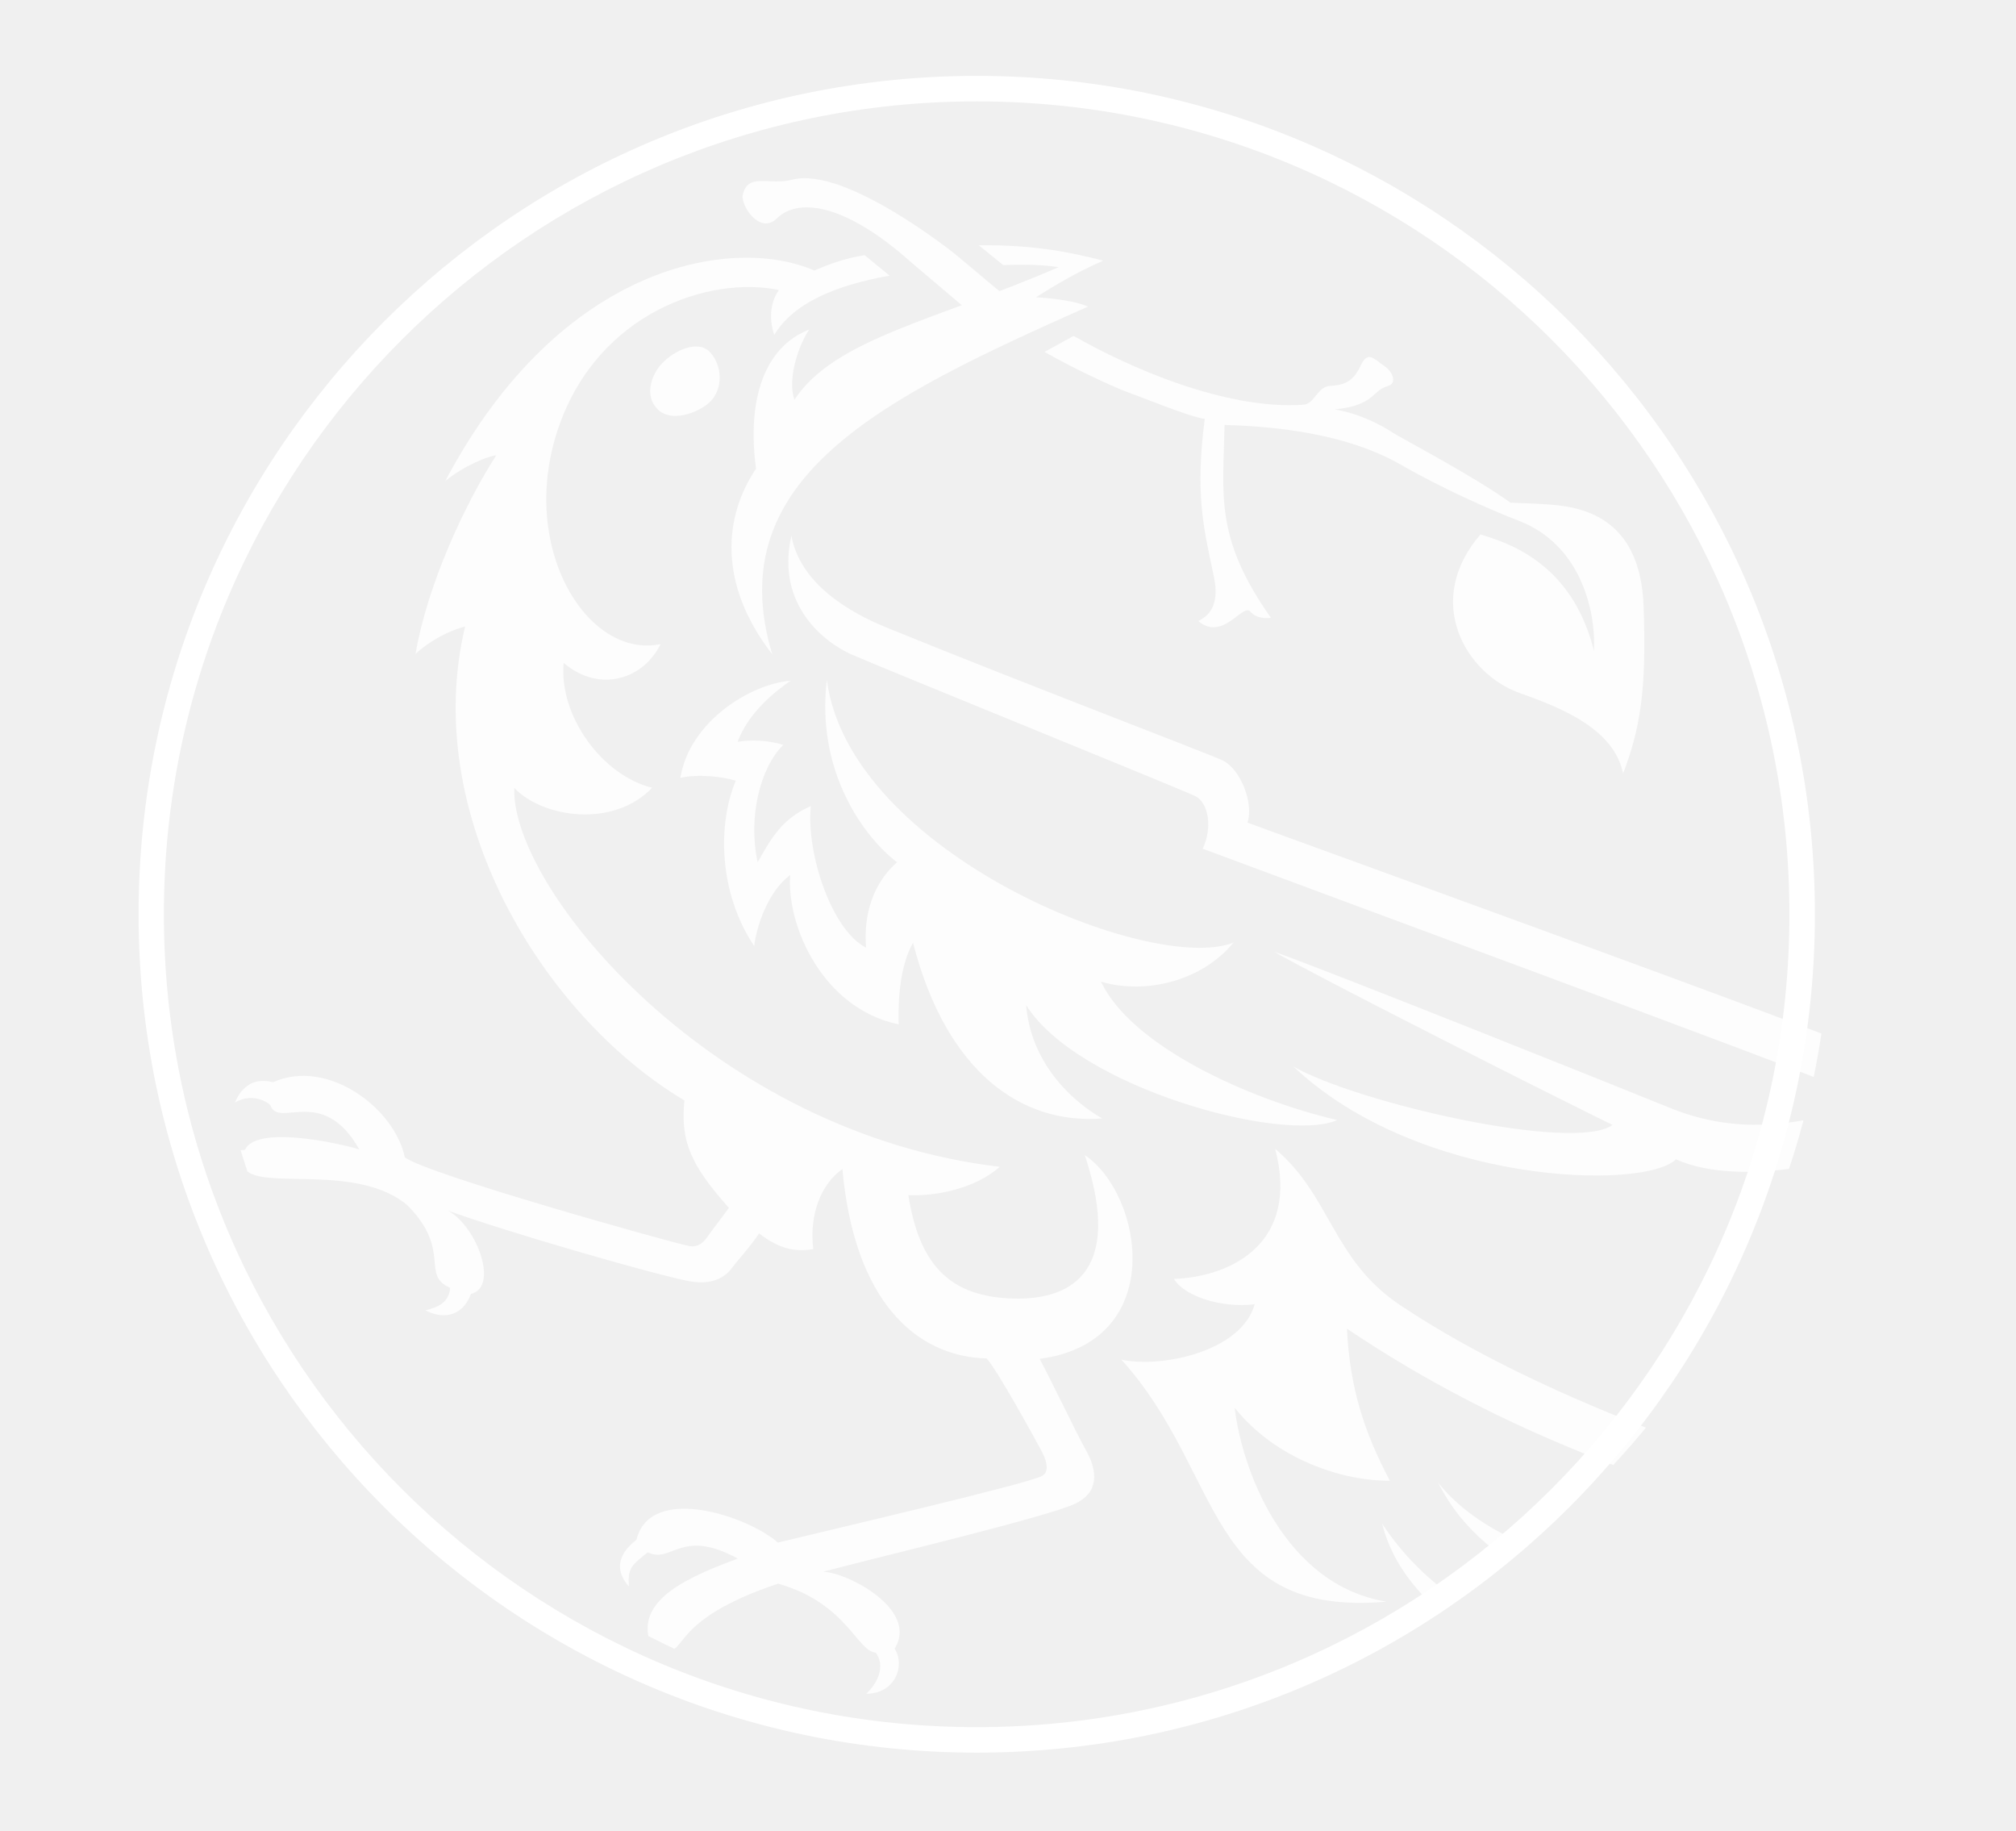
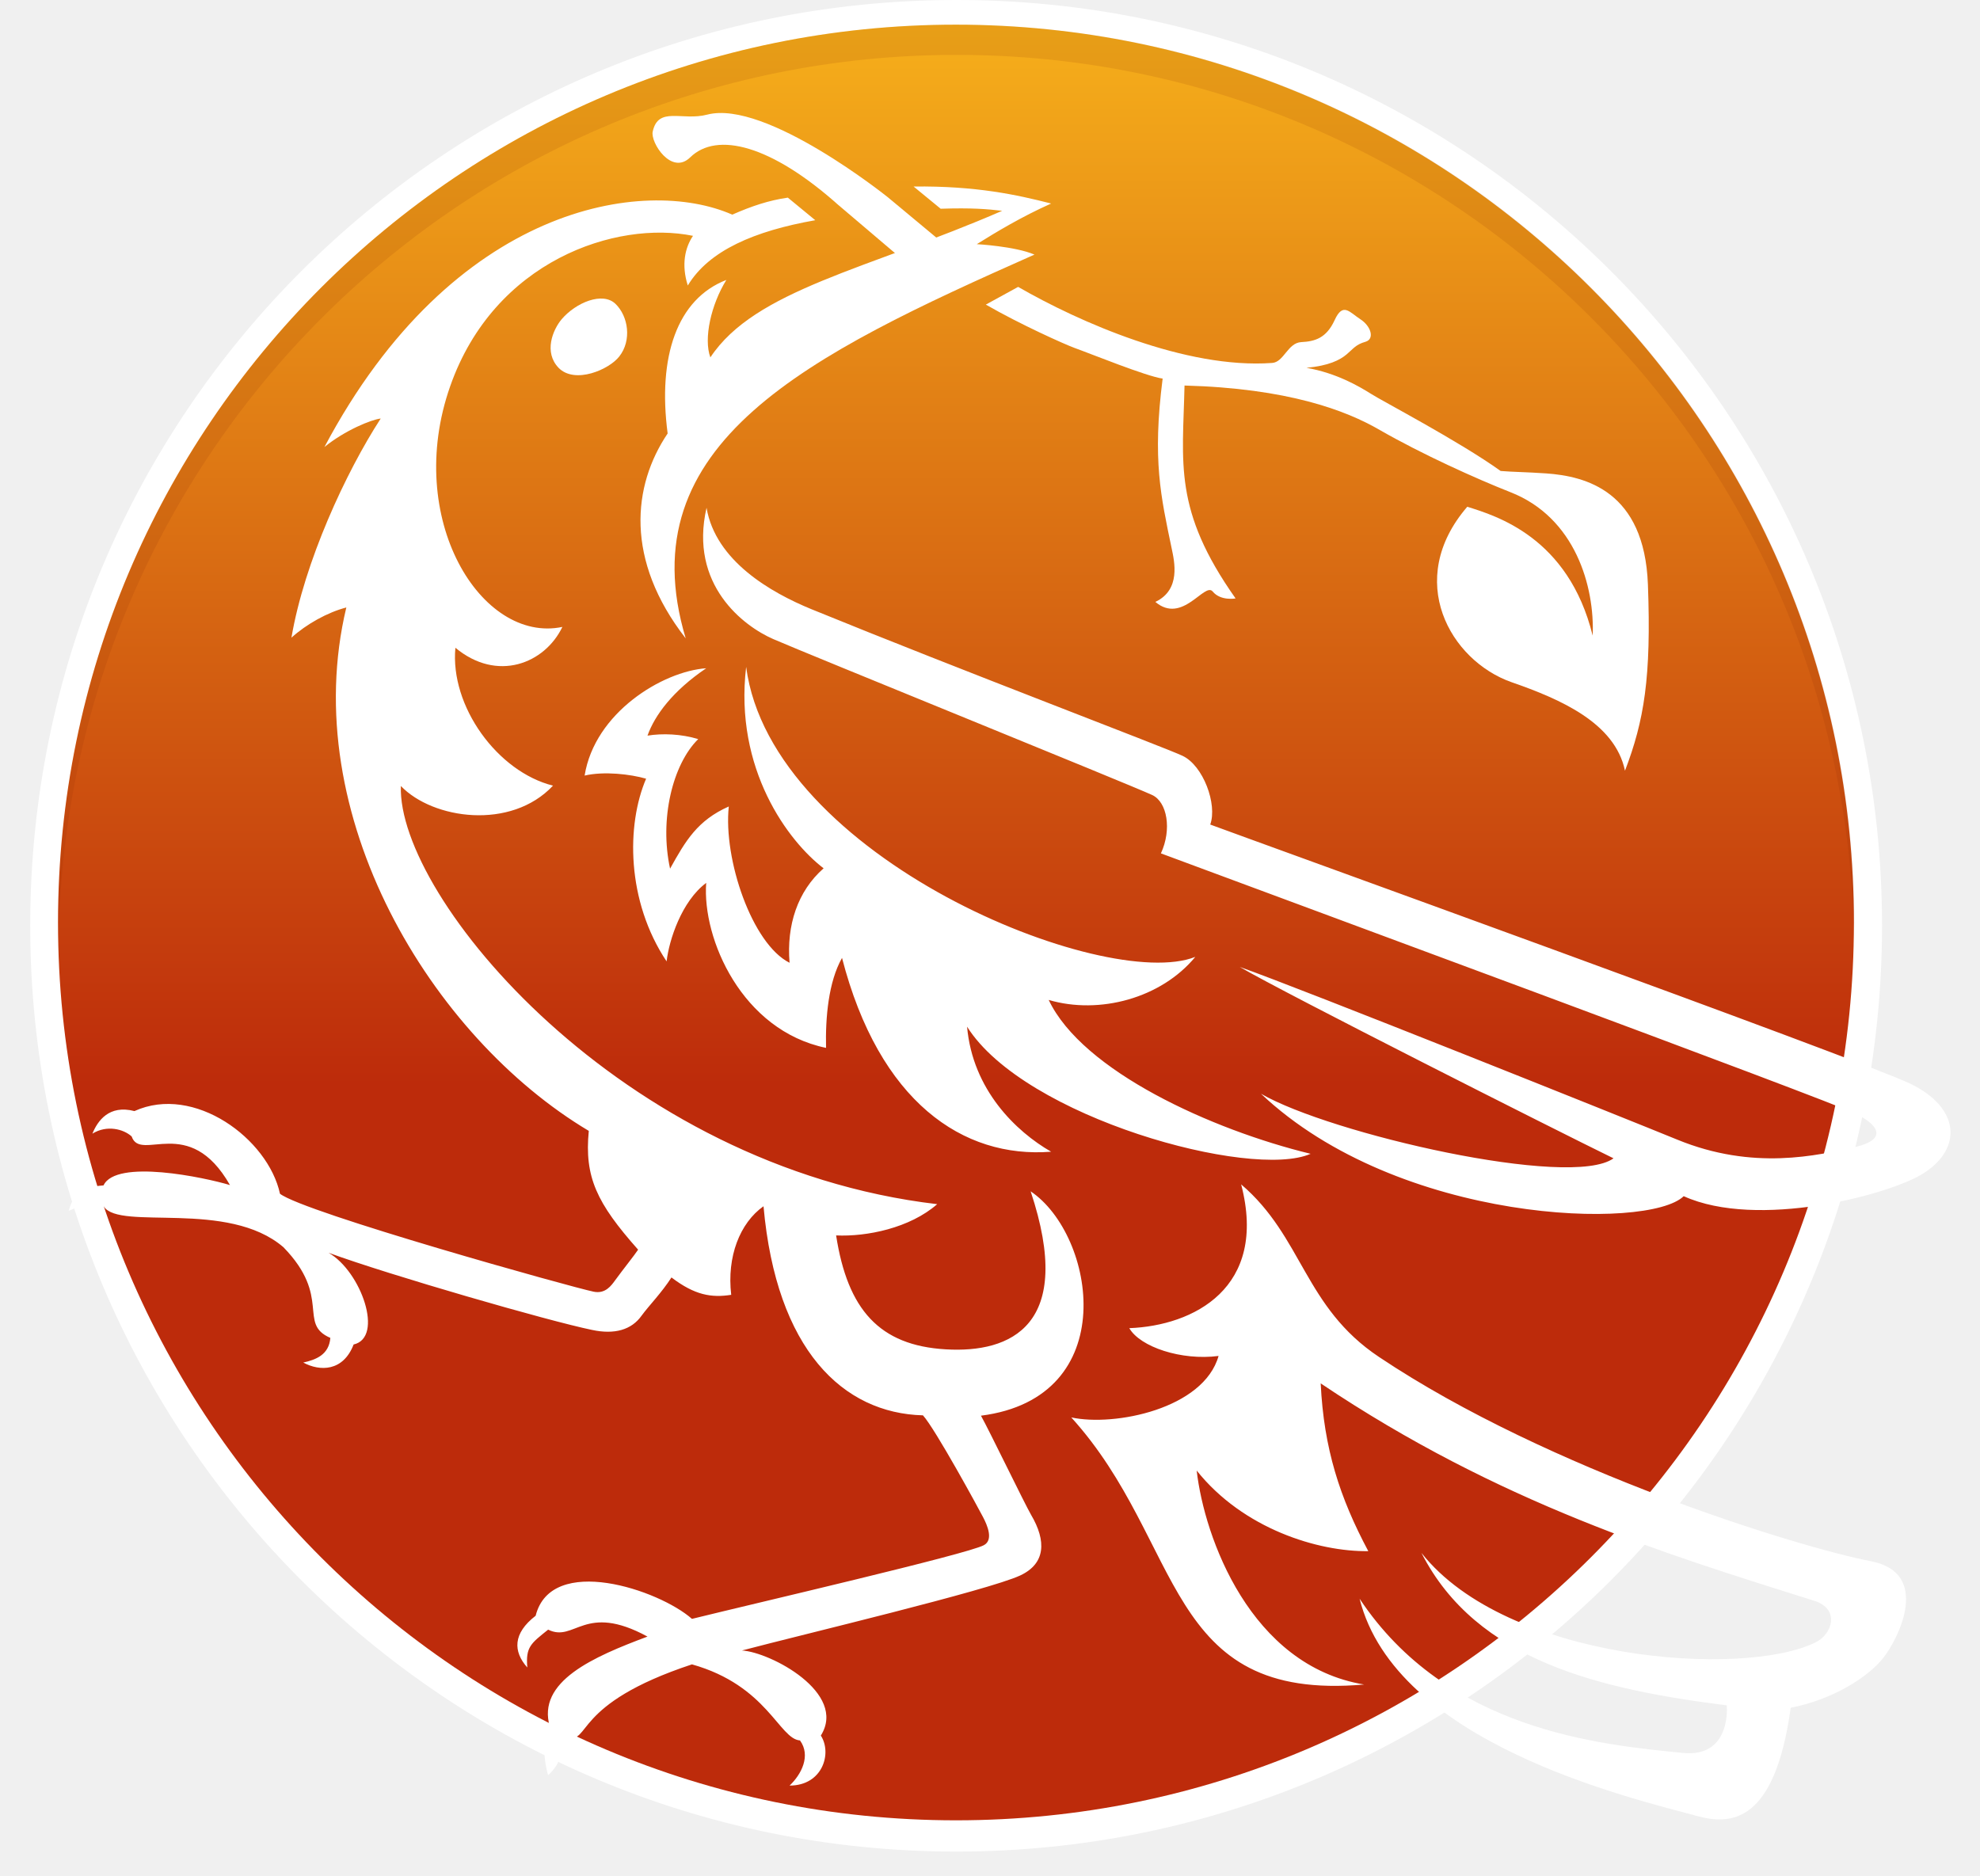
- <svg xmlns="http://www.w3.org/2000/svg" xmlns:xlink="http://www.w3.org/1999/xlink" version="1.1" id="Capa_1" x="0px" y="0px" width="99.65px" height="90.45px" viewBox="0 0 99.65 90.45" enable-background="new 0 0 99.65 90.45" xml:space="preserve">
-   <g>
-     <g>
-       <g>
-         <circle fill="none" cx="50.28" cy="45.18" r="41.43" />
-         <g>
-           <circle fill="none" cx="50.31" cy="45.06" r="40.17" />
-         </g>
-       </g>
-       <g>
-         <defs>
-           <circle id="SVGID_1_" cx="50.31" cy="45.06" r="40.17" />
-         </defs>
-         <clipPath id="SVGID_2_">
-           <use xlink:href="#SVGID_1_" overflow="visible" />
-         </clipPath>
-         <g clip-path="url(#SVGID_2_)">
-           <g>
-             <path fill="#FDFDFD" d="M32.64,18.05c0.64-0.74,1.83-1.25,2.41-0.69s0.73,1.63,0.18,2.35c-0.45,0.59-1.99,1.26-2.73,0.51       C31.82,19.52,32.24,18.52,32.64,18.05z" />
-             <g>
-               <path fill="#FDFDFD" d="M82.84,57.29c3.29,1.48,9.17-0.04,10.71-1.01c1.81-1.14,1.63-2.97-0.57-4.03s-29.83-11.04-31.32-11.6        c0.32-0.9-0.31-2.64-1.24-3.08c-0.75-0.35-9.98-3.86-16.6-6.56c-1.82-0.74-4.28-2.16-4.7-4.54c-0.79,3.45,1.67,5.3,2.99,5.88        c1.58,0.69,15.83,6.47,16.95,6.98c0.67,0.31,0.89,1.54,0.39,2.61c4.7,1.76,29.94,11.07,31.1,11.65        c1.16,0.58,1.27,1.18-0.01,1.48c-1.72,0.39-4.58,1.07-7.99-0.32c-2.15-0.88-16.92-6.79-19.57-7.72        c2.05,1.2,14.05,7.26,16.73,8.56c-1.92,1.38-12.7-1.11-15.78-2.89C70.11,58.55,81.27,58.84,82.84,57.29z M54.42,48.51        c2.27,0.67,5.04-0.08,6.55-1.93c-4.03,1.6-18.98-4.43-20.1-12.98c-0.55,4.58,1.89,7.81,3.47,9.01        c-1.16,1.02-1.67,2.55-1.53,4.22c-1.68-0.84-2.97-4.63-2.73-7c-1.4,0.63-1.92,1.52-2.63,2.78c-0.48-2.2,0.11-4.66,1.27-5.8        c-0.76-0.23-1.6-0.27-2.26-0.15c0.33-0.91,1.13-2,2.62-3.02c-1.95,0.15-4.99,1.99-5.45,4.8c0.87-0.2,2.06-0.07,2.74,0.14        c-0.88,2.07-0.89,5.48,0.91,8.17c0.11-0.95,0.67-2.69,1.78-3.51c-0.19,2.5,1.6,6.6,5.36,7.38c-0.04-1.37,0.1-2.96,0.71-4.03        c1.66,6.44,5.4,8.99,9.35,8.68c-1.57-0.9-3.52-2.77-3.76-5.6c2.57,4.08,12.72,6.85,15.38,5.68        C61.73,54.33,55.93,51.7,54.42,48.51z M49.59,13.1c1.4-0.05,2.09,0.01,2.74,0.1c-6.05,2.63-11.06,3.52-13.06,6.55        c-0.31-0.83,0.03-2.37,0.72-3.46c-2.2,0.86-3.08,3.44-2.62,6.87c-1.57,2.33-1.92,5.66,0.8,9.17        c-2.63-8.75,5.49-12.68,15.61-17.18c-0.87-0.38-2.57-0.46-2.57-0.46c0.86-0.55,2-1.23,3.32-1.81        c-1.53-0.39-3.35-0.79-6.15-0.76L49.59,13.1z M58.03,63.2c0.49,0.84,2.34,1.46,3.99,1.25c-0.67,2.37-4.65,3.16-6.59,2.74        c5.1,5.63,4.1,12.74,13.1,11.96c-5.08-0.84-7.15-6.57-7.5-9.58c2.09,2.61,5.45,3.63,7.67,3.6c-1.27-2.4-1.98-4.58-2.12-7.51        c8,5.38,15.48,7.65,22.08,9.74c1.15,0.36,0.82,1.49,0.05,1.86c-3.23,1.59-13.81,0.84-17.63-4c2.47,4.85,8.01,6.1,13.66,6.82        c0.03,0.33,0.06,2.33-1.96,2.13c-3.74-0.38-10.56-1.01-14.46-6.91c1.61,6.45,12.01,8.88,15.13,9.73        c1.44,0.39,3.45,0.37,4.17-4.85c1.9-0.37,3.47-1.39,4.14-2.22c0.69-0.86,2.18-3.81-0.55-4.33c-3.15-0.6-14.39-4.04-22.01-9.14        c-3.35-2.25-3.4-5.37-6.17-7.72C64.25,61.41,60.9,63.09,58.03,63.2z M53.62,57.08c2,6.01-0.9,7.25-3.8,7.08        c-2.99-0.17-4.4-1.79-4.92-5.1c1.37,0.06,3.3-0.32,4.52-1.4c-14.16-1.66-24.17-13.74-24-18.72c1.44,1.49,4.92,1.98,6.81-0.01        c-2.48-0.62-4.61-3.56-4.37-6.17c1.86,1.56,4,0.72,4.79-0.93c-3.64,0.76-7.1-4.85-5.02-10.77c1.97-5.62,7.44-7.44,10.87-6.73        c-0.36,0.52-0.54,1.29-0.23,2.22c0.95-1.57,2.99-2.44,5.7-2.93l-1.23-1.01c-0.85,0.13-1.61,0.38-2.49,0.76        c-3.91-1.72-12.49-0.47-18.24,10.4c0.92-0.75,2.1-1.23,2.52-1.27c-1.55,2.4-3.41,6.41-3.99,9.81        c0.66-0.61,1.62-1.14,2.45-1.35c-2.22,9.27,3.81,19.23,10.84,23.42c-0.21,2.07,0.36,3.24,2.2,5.31        c-0.15,0.21-0.7,0.92-1.02,1.37c-0.17,0.24-0.44,0.62-0.97,0.51c-0.93-0.19-12.96-3.55-14.03-4.38        c-0.52-2.46-3.84-4.91-6.51-3.71c-1.13-0.29-1.65,0.44-1.89,1.01c0.65-0.41,1.41-0.21,1.76,0.13c0.4,1.17,2.57-1.04,4.39,2.18        c-1.13-0.34-5.1-1.19-5.65,0.02c-0.5,0.05-1.28,0.06-1.56,1.13c0.63-0.29,1.13-0.32,1.57-0.19c0.71,1.09,5.55-0.32,8.04,1.82        c2.18,2.23,0.62,3.42,2.09,4.06c-0.06,0.77-0.65,0.97-1.22,1.11c0.75,0.41,1.79,0.41,2.25-0.81c1.37-0.32,0.34-3.27-1.12-4.11        c2.77,1.01,9.82,3.05,11.79,3.46c1.01,0.21,1.77-0.01,2.23-0.63c0.34-0.46,0.88-1.01,1.34-1.71c1.03,0.79,1.79,0.92,2.68,0.78        c-0.21-1.71,0.38-3.21,1.44-3.96c0.58,6.44,3.56,9.26,7.13,9.36c0.57,0.63,2.49,4.16,2.7,4.55c0.19,0.35,0.48,1.03,0.03,1.26        c-0.76,0.4-10.09,2.57-13.05,3.29c-1.48-1.31-6.3-2.93-6.99-0.14c-1.02,0.79-1.01,1.6-0.37,2.31        c-0.08-0.91,0.15-1.07,0.93-1.69c1.2,0.58,1.62-1.23,4.45,0.31c-2.4,0.89-4.97,2-4.37,4.04c-0.36,0.43-0.29,1.51-0.08,2.16        c0.41-0.38,0.65-0.89,0.83-1.69c1.1,0.32,0.2-1.47,5.61-3.27c3.38,0.95,3.9,3.34,4.83,3.41c0.5,0.69,0.07,1.52-0.47,2.03        c1.48-0.01,1.92-1.44,1.4-2.23c1.2-1.9-2.25-3.74-3.53-3.8c2.7-0.72,11.02-2.69,12.45-3.36c1.13-0.53,1.19-1.54,0.49-2.73        c-0.3-0.52-1.87-3.76-2.24-4.43C57.73,66.31,56.52,59.04,53.62,57.08z" />
-               <path fill="#FDFDFD" d="M81.24,29.92c-0.16-4.17-2.79-4.84-4.55-4.98c-0.92-0.07-1.47-0.07-2.03-0.1        c-1.86-1.34-5.34-3.15-5.8-3.45c-0.54-0.35-1.56-0.93-2.89-1.16c1-0.09,1.5-0.35,1.81-0.6c0.31-0.25,0.41-0.43,0.84-0.56        c0.43-0.13,0.25-0.7-0.23-1.01c-0.48-0.32-0.78-0.77-1.15,0.04c-0.37,0.81-0.89,0.94-1.5,0.97c-0.61,0.03-0.77,0.89-1.3,0.93        c-3.85,0.27-8.64-1.84-11.37-3.4l-1.44,0.79c1.54,0.88,3.51,1.77,3.98,1.94c0.7,0.25,3.21,1.28,3.94,1.37        c-0.47,3.65-0.08,5.29,0.41,7.6c0.13,0.58,0.41,1.85-0.73,2.39c1.22,1.03,2.2-0.9,2.57-0.47c0.36,0.43,1.02,0.31,1.02,0.31        c-2.79-3.96-2.36-6.03-2.29-9.53c4.61,0.12,7.22,1.1,8.74,1.98c1.89,1.09,4.31,2.18,5.84,2.77c2.9,1.13,3.78,4.22,3.68,6.42        c-1.09-4.41-4.33-5.36-5.61-5.76c-2.83,3.27-0.77,6.89,1.97,7.85c2.19,0.77,4.63,1.81,5.08,3.96        C81.07,36.02,81.4,34.1,81.24,29.92z" />
-             </g>
-           </g>
-           <path fill="#FDFDFD" d="M44.99,12.92c-2.98-2.66-5.42-3.27-6.6-2.12c-0.84,0.82-1.78-0.67-1.68-1.15      c0.24-1.15,1.32-0.47,2.45-0.77c2.63-0.69,8.08,3.7,8.08,3.7l2.22,1.86l-1.77,0.77L44.99,12.92z" />
-         </g>
-       </g>
-     </g>
-   </g>
-   <path fill="#FFFFFF" d="M48.28,3.75C25.4,3.75,6.85,22.3,6.85,45.18c0,22.88,18.55,41.43,41.43,41.43  c22.88,0,41.43-18.55,41.43-41.43C89.71,22.3,71.16,3.75,48.28,3.75z M48.28,85.35C26.09,85.35,8.1,67.37,8.1,45.18  C8.1,23,26.09,5.01,48.28,5.01c22.19,0,40.17,17.98,40.17,40.17C88.45,67.37,70.46,85.35,48.28,85.35z" />
+ <svg xmlns="http://www.w3.org/2000/svg" width="57" height="54" viewBox="0 0 57 54" fill="none">
+   <path d="M54.18 26.65C54.18 41.37 42.25 53.31 27.53 53.31C12.81 53.31 0.87 41.38 0.87 26.65C0.87 11.93 12.8 6.27682e-06 27.53 6.27682e-06C42.24 -0.01 54.18 11.93 54.18 26.65Z" fill="white" />
+   <path d="M53.37 26.57C53.37 40.84 41.79 52.41 27.52 52.41C13.25 52.41 1.67 40.84 1.67 26.56C1.67 12.29 13.24 0.71 27.52 0.71C41.79 0.72 53.37 12.29 53.37 26.57Z" fill="url(#paint0_linear_15_151)" />
+   <path opacity="0.12" d="M27.54 1.58C41.67 1.58 53.14 12.92 53.37 26.99C53.37 26.85 53.38 26.7 53.38 26.56C53.38 12.29 41.81 0.71 27.53 0.71C13.26 0.71 1.68 12.28 1.68 26.56C1.68 26.7 1.69 26.85 1.69 26.99C1.94 12.92 13.41 1.58 27.54 1.58Z" fill="#822000" />
+   <path d="M16.17 9.19C16.58 8.71 17.35 8.39 17.72 8.75C18.09 9.11 18.19 9.8 17.83 10.26C17.54 10.64 16.55 11.07 16.08 10.59C15.65 10.14 15.91 9.5 16.17 9.19Z" fill="white" />
+   <path d="M48.47 34.44C50.59 35.4 54.37 34.41 55.36 33.79C56.52 33.06 56.41 31.88 54.99 31.2C53.58 30.52 35.8 24.1 34.84 23.74C35.05 23.16 34.64 22.04 34.04 21.76C33.56 21.53 27.62 19.28 23.36 17.54C22.19 17.06 20.6 16.15 20.34 14.62C19.83 16.84 21.41 18.03 22.26 18.4C23.27 18.84 32.45 22.56 33.17 22.89C33.6 23.09 33.74 23.88 33.42 24.57C36.45 25.7 52.68 31.69 53.43 32.07C54.18 32.44 54.25 32.83 53.42 33.02C52.32 33.27 50.47 33.71 48.28 32.81C46.89 32.24 37.4 28.44 35.69 27.84C37.01 28.61 44.73 32.51 46.45 33.35C45.22 34.24 38.28 32.64 36.3 31.49C40.28 35.25 47.46 35.43 48.47 34.44ZM30.19 28.79C31.65 29.22 33.43 28.74 34.41 27.55C31.82 28.58 22.2 24.7 21.48 19.2C21.13 22.15 22.7 24.23 23.71 25C22.96 25.66 22.64 26.64 22.73 27.72C21.65 27.18 20.82 24.74 20.98 23.22C20.08 23.62 19.74 24.2 19.29 25.01C18.98 23.59 19.36 22.01 20.1 21.28C19.61 21.13 19.07 21.11 18.64 21.18C18.85 20.59 19.37 19.89 20.33 19.24C19.07 19.33 17.12 20.52 16.83 22.33C17.39 22.2 18.15 22.29 18.6 22.42C18.03 23.75 18.03 25.94 19.19 27.68C19.26 27.07 19.62 25.95 20.33 25.42C20.21 27.03 21.36 29.67 23.78 30.17C23.76 29.29 23.85 28.27 24.24 27.58C25.31 31.72 27.72 33.36 30.26 33.16C29.25 32.58 28 31.38 27.84 29.56C29.49 32.18 36.03 33.97 37.73 33.22C34.89 32.53 31.16 30.84 30.19 28.79ZM27.08 6.01C27.98 5.98 28.43 6.02 28.85 6.07C24.96 7.76 21.74 8.34 20.45 10.29C20.25 9.75 20.47 8.77 20.91 8.06C19.49 8.61 18.93 10.27 19.22 12.48C18.21 13.98 17.98 16.12 19.74 18.38C18.05 12.75 23.27 10.22 29.78 7.33C29.22 7.09 28.12 7.03 28.12 7.03C28.68 6.68 29.41 6.24 30.26 5.86C29.28 5.61 28.11 5.35 26.3 5.37L27.08 6.01ZM32.51 38.24C32.82 38.78 34.01 39.18 35.08 39.04C34.65 40.56 32.09 41.08 30.84 40.81C34.12 44.43 33.48 49.01 39.27 48.5C36 47.96 34.67 44.27 34.45 42.34C35.79 44.02 37.95 44.68 39.39 44.66C38.57 43.12 38.11 41.71 38.02 39.83C43.17 43.29 47.98 44.75 52.23 46.09C52.97 46.32 52.76 47.05 52.26 47.29C50.18 48.31 43.38 47.83 40.92 44.71C42.51 47.83 46.08 48.64 49.71 49.1C49.73 49.31 49.75 50.6 48.45 50.47C46.04 50.23 41.66 49.82 39.14 46.03C40.18 50.18 46.87 51.75 48.87 52.29C49.8 52.54 51.09 52.53 51.55 49.17C52.78 48.93 53.78 48.28 54.21 47.74C54.65 47.19 55.61 45.29 53.86 44.95C51.83 44.56 44.6 42.35 39.7 39.07C37.54 37.63 37.51 35.62 35.73 34.1C36.51 37.09 34.35 38.17 32.51 38.24ZM29.67 34.3C30.96 38.17 29.09 38.96 27.23 38.85C25.31 38.74 24.4 37.7 24.07 35.57C24.95 35.61 26.19 35.36 26.98 34.67C17.87 33.6 11.43 25.83 11.54 22.63C12.46 23.59 14.71 23.91 15.92 22.62C14.32 22.22 12.95 20.33 13.11 18.65C14.31 19.65 15.68 19.11 16.19 18.05C13.85 18.54 11.62 14.93 12.96 11.12C14.23 7.5 17.74 6.34 19.95 6.79C19.72 7.13 19.61 7.62 19.8 8.22C20.41 7.21 21.72 6.65 23.47 6.34L22.68 5.69C22.13 5.77 21.65 5.93 21.08 6.18C18.56 5.07 13.05 5.88 9.34 12.87C9.93 12.39 10.69 12.08 10.96 12.05C9.96 13.59 8.76 16.18 8.39 18.36C8.82 17.97 9.43 17.63 9.97 17.49C8.54 23.46 12.42 29.86 16.95 32.56C16.82 33.89 17.18 34.64 18.37 35.98C18.28 36.12 17.92 36.57 17.71 36.86C17.6 37.01 17.43 37.26 17.09 37.19C16.49 37.07 8.75 34.91 8.06 34.37C7.72 32.79 5.59 31.21 3.87 31.99C3.14 31.8 2.81 32.27 2.66 32.64C3.08 32.38 3.56 32.51 3.79 32.72C4.05 33.48 5.44 32.05 6.62 34.12C5.89 33.9 3.34 33.36 2.98 34.13C2.66 34.16 2.15 34.17 1.98 34.86C2.39 34.68 2.71 34.65 2.99 34.74C3.45 35.44 6.56 34.53 8.16 35.91C9.56 37.35 8.56 38.11 9.51 38.52C9.47 39.01 9.09 39.15 8.73 39.23C9.21 39.49 9.88 39.49 10.18 38.71C11.06 38.51 10.4 36.61 9.46 36.07C11.24 36.72 15.78 38.03 17.04 38.29C17.69 38.43 18.18 38.29 18.47 37.88C18.69 37.58 19.04 37.23 19.33 36.78C20 37.29 20.48 37.37 21.05 37.28C20.92 36.18 21.3 35.21 21.98 34.73C22.35 38.87 24.27 40.69 26.57 40.75C26.93 41.15 28.17 43.43 28.3 43.68C28.42 43.91 28.61 44.34 28.32 44.49C27.83 44.75 21.83 46.14 19.92 46.61C18.97 45.77 15.87 44.73 15.42 46.52C14.76 47.03 14.77 47.55 15.18 48.01C15.13 47.42 15.28 47.32 15.78 46.92C16.55 47.3 16.82 46.13 18.64 47.12C17.09 47.7 15.44 48.41 15.83 49.72C15.6 49.99 15.65 50.69 15.78 51.11C16.05 50.87 16.2 50.54 16.31 50.02C17.02 50.22 16.44 49.07 19.92 47.92C22.09 48.53 22.43 50.07 23.03 50.11C23.35 50.55 23.07 51.09 22.73 51.41C23.68 51.41 23.96 50.48 23.63 49.97C24.4 48.74 22.18 47.57 21.36 47.52C23.1 47.06 28.45 45.79 29.37 45.36C30.1 45.02 30.13 44.37 29.68 43.61C29.49 43.28 28.48 41.19 28.24 40.76C32.32 40.24 31.54 35.56 29.67 34.3Z" fill="white" />
+   <path d="M47.44 16.83C47.34 14.14 45.65 13.71 44.51 13.63C43.92 13.59 43.56 13.59 43.2 13.56C42 12.7 39.76 11.53 39.47 11.34C39.12 11.12 38.47 10.74 37.61 10.59C38.25 10.53 38.57 10.37 38.77 10.2C38.97 10.03 39.03 9.92 39.31 9.84C39.58 9.76 39.47 9.39 39.16 9.19C38.85 8.99 38.66 8.69 38.42 9.22C38.18 9.74 37.85 9.83 37.46 9.85C37.07 9.87 36.96 10.43 36.62 10.45C34.14 10.63 31.06 9.27 29.31 8.26L28.38 8.77C29.37 9.34 30.64 9.91 30.94 10.02C31.39 10.18 33.01 10.84 33.47 10.9C33.17 13.25 33.42 14.3 33.73 15.79C33.81 16.17 34 16.98 33.26 17.33C34.04 17.99 34.68 16.75 34.91 17.03C35.14 17.31 35.57 17.23 35.57 17.23C33.77 14.68 34.05 13.35 34.1 11.1C37.06 11.18 38.74 11.81 39.72 12.38C40.94 13.08 42.49 13.78 43.48 14.17C45.35 14.9 45.91 16.89 45.85 18.3C45.15 15.46 43.06 14.85 42.24 14.59C40.42 16.7 41.75 19.02 43.51 19.64C44.92 20.13 46.49 20.81 46.78 22.19C47.33 20.75 47.54 19.51 47.44 16.83Z" fill="white" />
+   <path d="M24.12 5.89C22.2 4.18 20.64 3.78 19.87 4.53C19.33 5.06 18.72 4.1 18.79 3.79C18.95 3.05 19.64 3.49 20.36 3.3C22.05 2.86 25.56 5.68 25.56 5.68L26.99 6.87L25.85 7.36L24.12 5.89Z" fill="white" />
+   <defs>
+     <linearGradient id="paint0_linear_15_151" x1="27.52" y1="-2.056" x2="27.52" y2="31.231" gradientUnits="userSpaceOnUse">
+       <stop stop-color="#FBBB1C" />
+       <stop offset="1" stop-color="#BD2B0B" />
+     </linearGradient>
+   </defs>
</svg>
